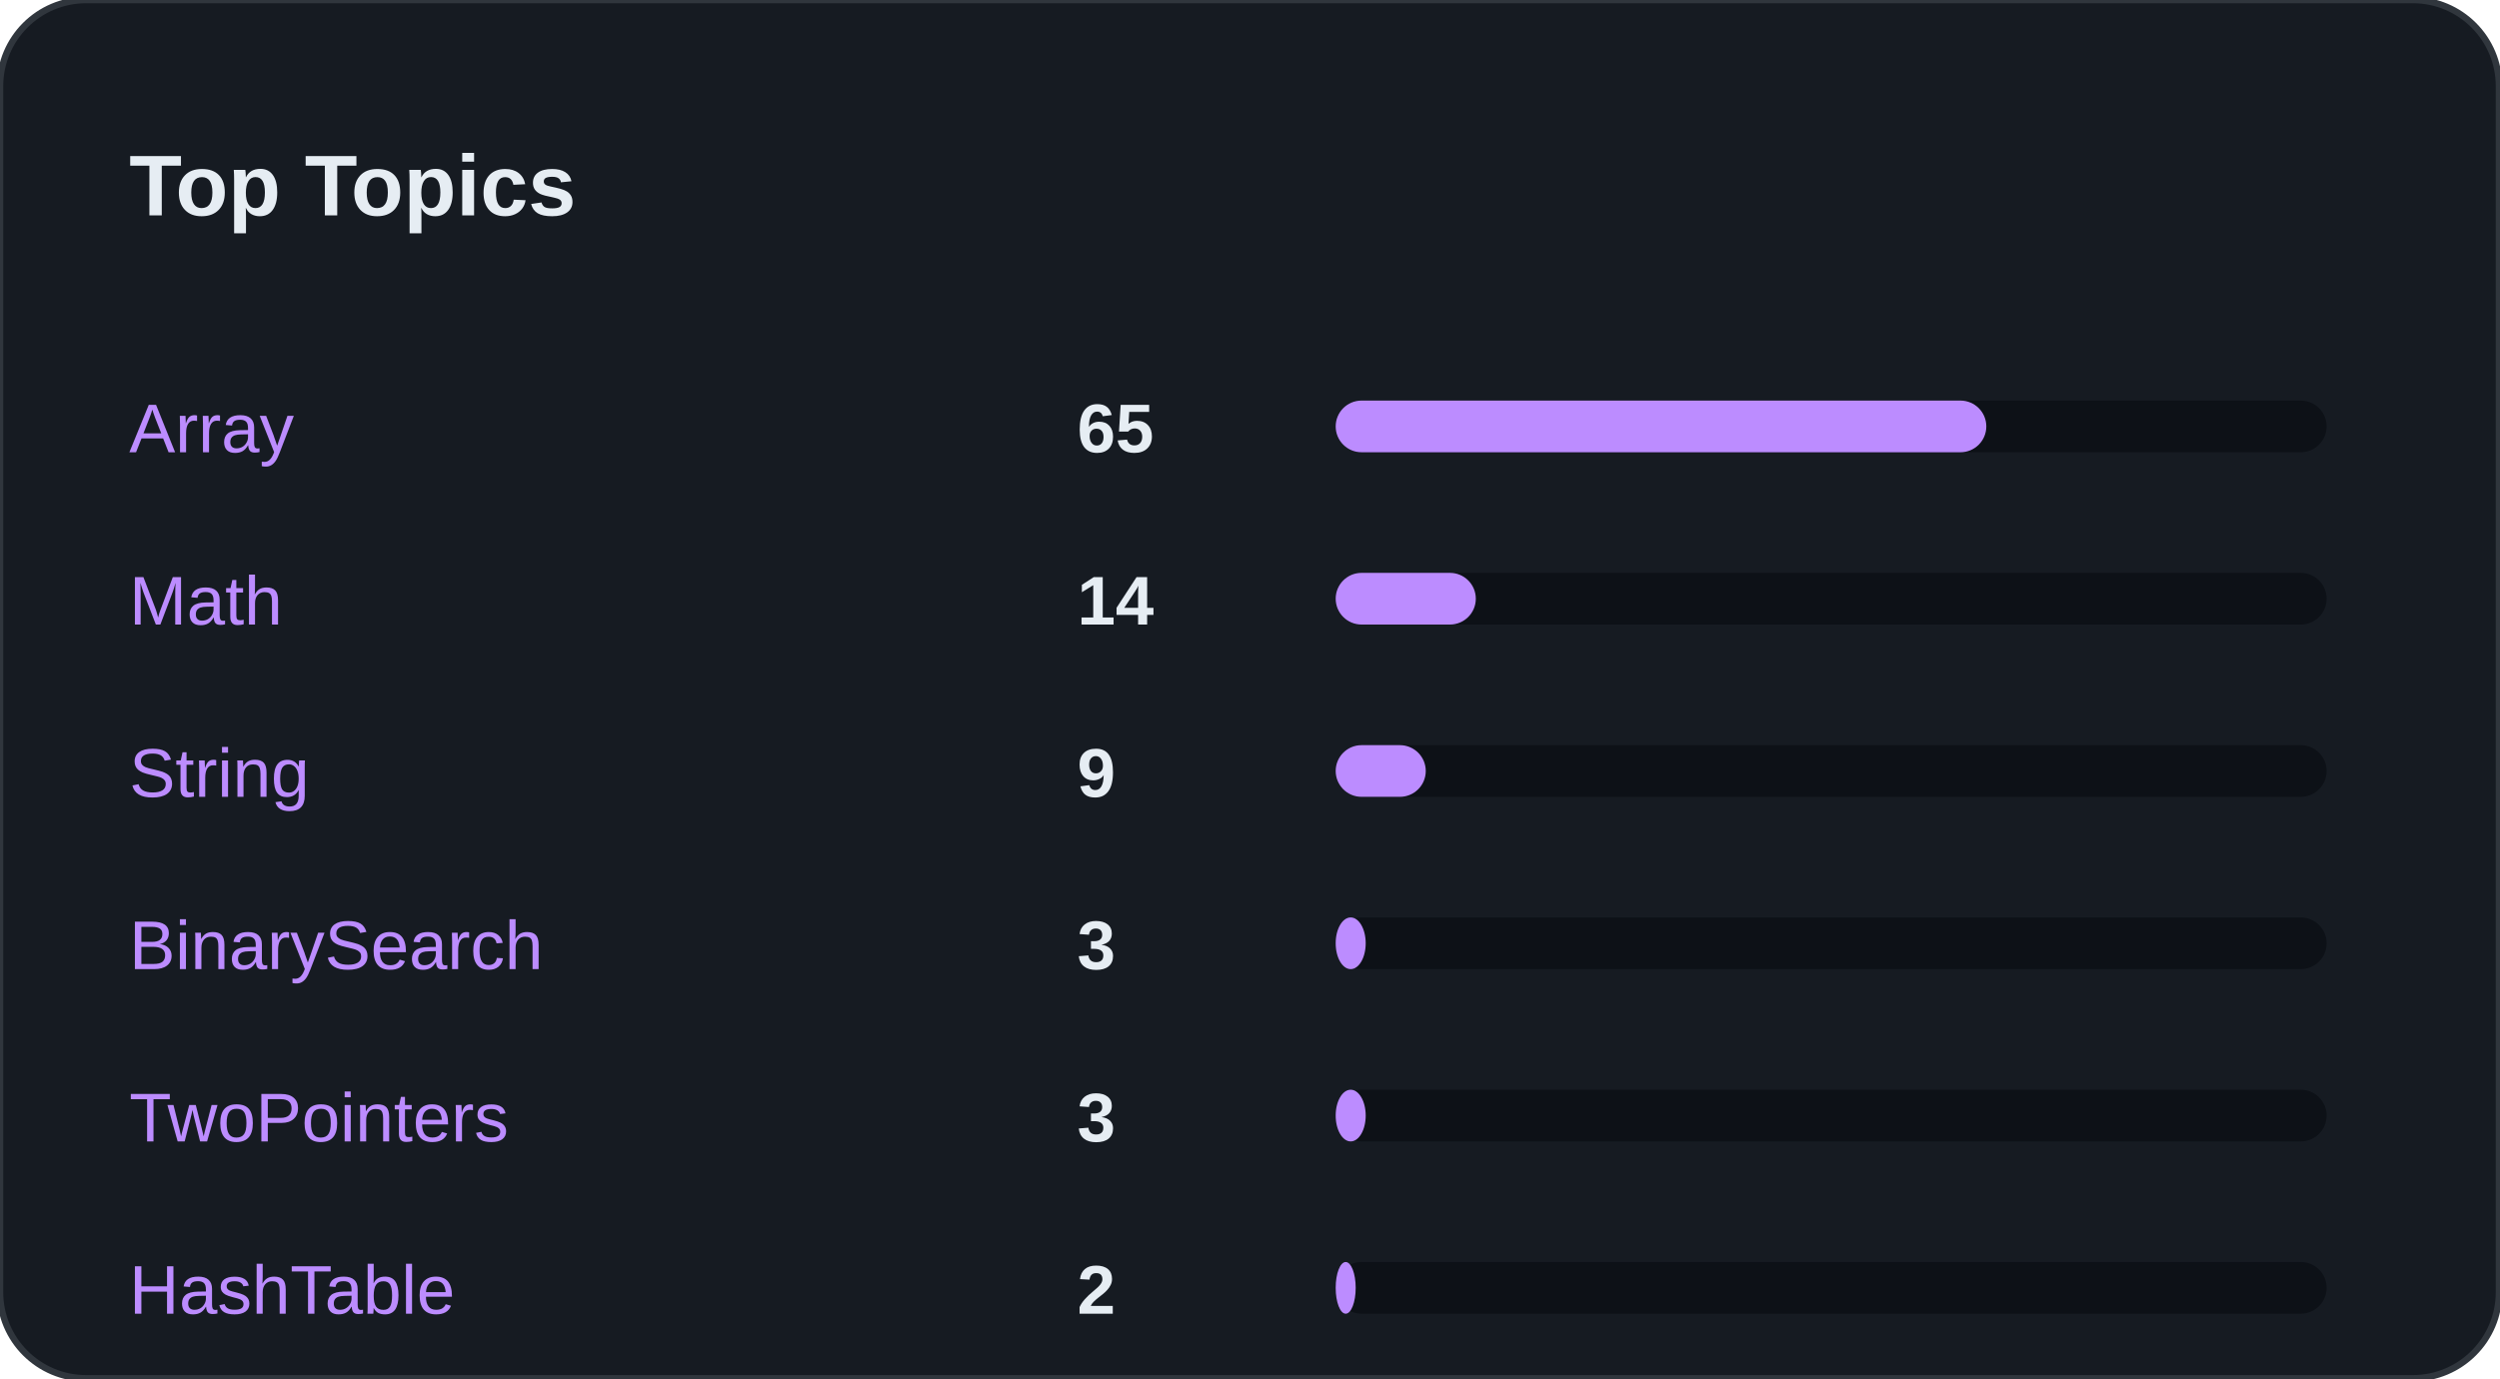
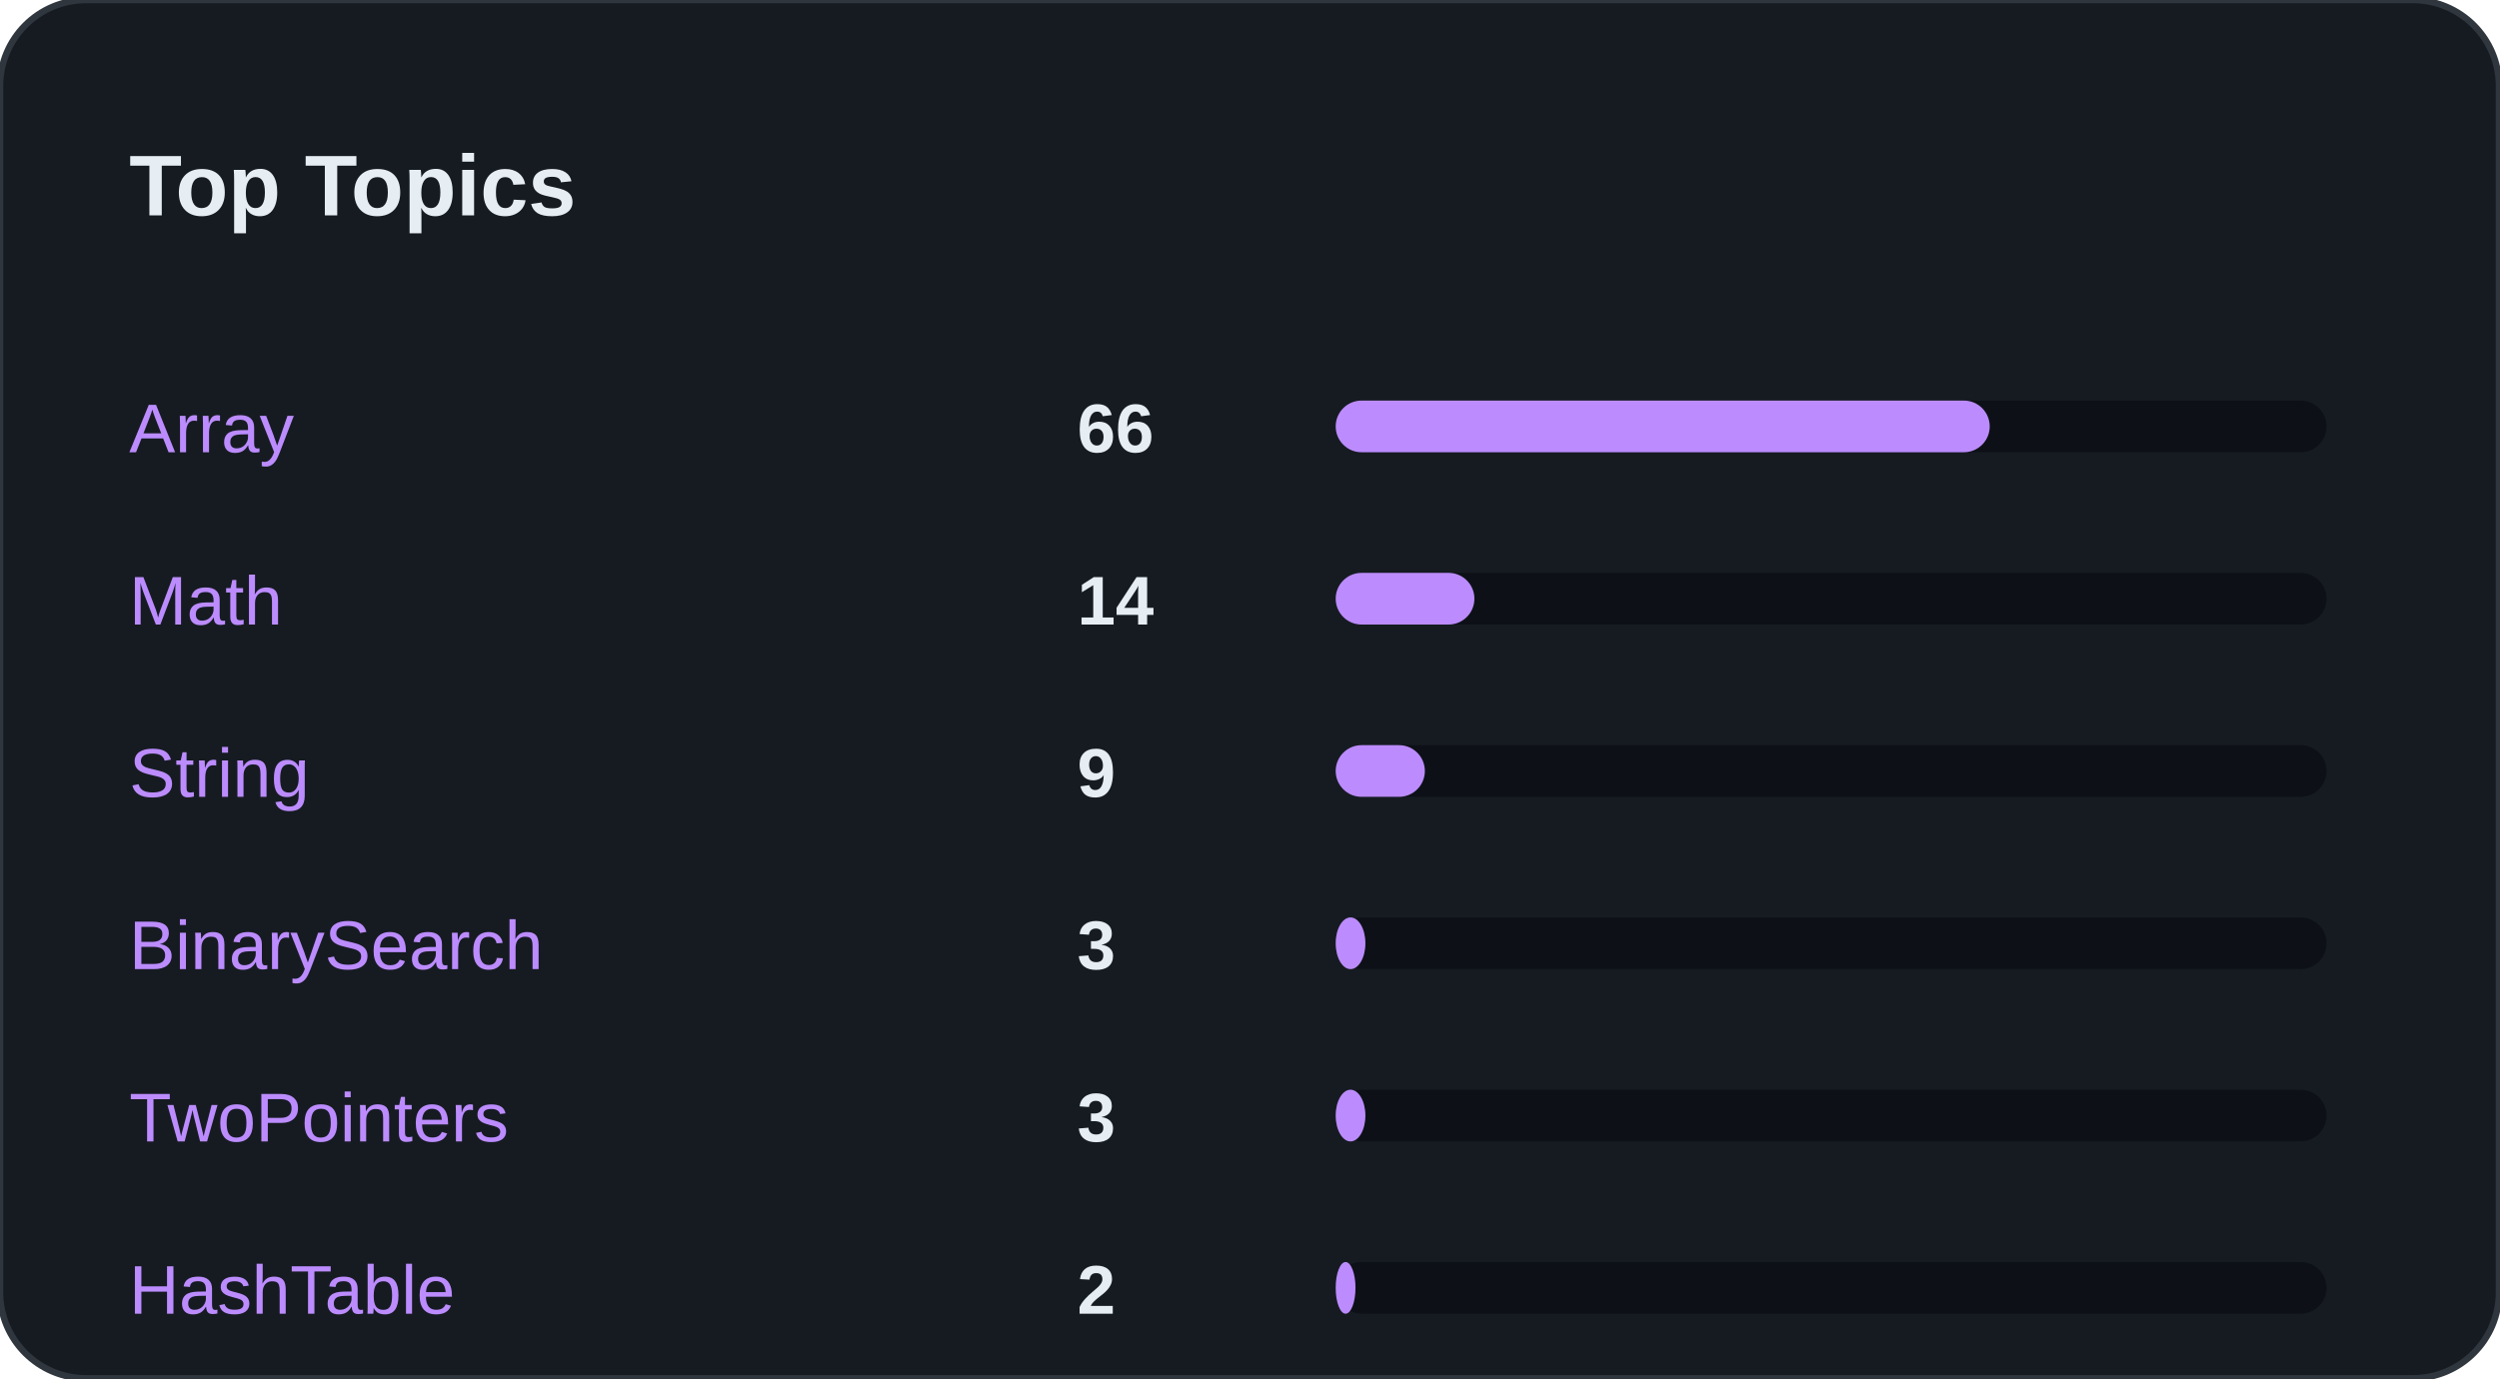
<svg xmlns="http://www.w3.org/2000/svg" width="100%" viewBox="0 0 580 320" preserveAspectRatio="xMidYMid meet">
  <rect width="580" height="320" rx="20" fill="#161B22" stroke="#30363D" stroke-width="1.5" />
  <text x="30" y="50" font-family="Segoe UI, Arial, sans-serif" font-size="20" font-weight="bold" fill="#E6EDF3">Top Topics</text>
  <text x="30" y="105" font-family="Segoe UI, Arial, sans-serif" font-size="16" fill="#BC8CFF">Array</text>
-   <text x="250" y="105" font-family="Segoe UI, Arial, sans-serif" font-size="16" font-weight="bold" fill="#E6EDF3">65</text>
+   <text x="250" y="105" font-family="Segoe UI, Arial, sans-serif" font-size="16" font-weight="bold" fill="#E6EDF3">66</text>
  <rect x="310" y="93" width="230" height="12" rx="6" fill="#0D1117" />
-   <rect x="310" y="93" width="151.01" height="12" rx="6" fill="#BC8CFF" />
+   <rect x="310" y="93" width="151.8" height="12" rx="6" fill="#BC8CFF" />
  <text x="30" y="145" font-family="Segoe UI, Arial, sans-serif" font-size="16" fill="#BC8CFF">Math</text>
  <text x="250" y="145" font-family="Segoe UI, Arial, sans-serif" font-size="16" font-weight="bold" fill="#E6EDF3">14</text>
  <rect x="310" y="133" width="230" height="12" rx="6" fill="#0D1117" />
-   <rect x="310" y="133" width="32.525" height="12" rx="6" fill="#BC8CFF" />
+   <rect x="310" y="133" width="32.2" height="12" rx="6" fill="#BC8CFF" />
  <text x="30" y="185" font-family="Segoe UI, Arial, sans-serif" font-size="16" fill="#BC8CFF">String</text>
  <text x="250" y="185" font-family="Segoe UI, Arial, sans-serif" font-size="16" font-weight="bold" fill="#E6EDF3">9</text>
  <rect x="310" y="173" width="230" height="12" rx="6" fill="#0D1117" />
-   <rect x="310" y="173" width="20.909" height="12" rx="6" fill="#BC8CFF" />
+   <rect x="310" y="173" width="20.7" height="12" rx="6" fill="#BC8CFF" />
  <text x="30" y="225" font-family="Segoe UI, Arial, sans-serif" font-size="16" fill="#BC8CFF">BinarySearch</text>
  <text x="250" y="225" font-family="Segoe UI, Arial, sans-serif" font-size="16" font-weight="bold" fill="#E6EDF3">3</text>
  <rect x="310" y="213" width="230" height="12" rx="6" fill="#0D1117" />
-   <rect x="310" y="213" width="6.97" height="12" rx="6" fill="#BC8CFF" />
+   <rect x="310" y="213" width="6.9" height="12" rx="6" fill="#BC8CFF" />
  <text x="30" y="265" font-family="Segoe UI, Arial, sans-serif" font-size="16" fill="#BC8CFF">TwoPointers</text>
  <text x="250" y="265" font-family="Segoe UI, Arial, sans-serif" font-size="16" font-weight="bold" fill="#E6EDF3">3</text>
  <rect x="310" y="253" width="230" height="12" rx="6" fill="#0D1117" />
-   <rect x="310" y="253" width="6.97" height="12" rx="6" fill="#BC8CFF" />
+   <rect x="310" y="253" width="6.9" height="12" rx="6" fill="#BC8CFF" />
  <text x="30" y="305" font-family="Segoe UI, Arial, sans-serif" font-size="16" fill="#BC8CFF">HashTable</text>
  <text x="250" y="305" font-family="Segoe UI, Arial, sans-serif" font-size="16" font-weight="bold" fill="#E6EDF3">2</text>
  <rect x="310" y="293" width="230" height="12" rx="6" fill="#0D1117" />
-   <rect x="310" y="293" width="4.646" height="12" rx="6" fill="#BC8CFF" />
+   <rect x="310" y="293" width="4.6" height="12" rx="6" fill="#BC8CFF" />
  <text x="30" y="345" font-family="Segoe UI, Arial, sans-serif" font-size="16" fill="#BC8CFF">SlidingWindow</text>
  <text x="250" y="345" font-family="Segoe UI, Arial, sans-serif" font-size="16" font-weight="bold" fill="#E6EDF3">2</text>
  <rect x="310" y="333" width="230" height="12" rx="6" fill="#0D1117" />
-   <rect x="310" y="333" width="4.646" height="12" rx="6" fill="#BC8CFF" />
+   <rect x="310" y="333" width="4.6" height="12" rx="6" fill="#BC8CFF" />
  <text x="30" y="385" font-family="Segoe UI, Arial, sans-serif" font-size="16" fill="#BC8CFF">Sorting</text>
  <text x="250" y="385" font-family="Segoe UI, Arial, sans-serif" font-size="16" font-weight="bold" fill="#E6EDF3">1</text>
  <rect x="310" y="373" width="230" height="12" rx="6" fill="#0D1117" />
-   <rect x="310" y="373" width="2.323" height="12" rx="6" fill="#BC8CFF" />
+   <rect x="310" y="373" width="2.3" height="12" rx="6" fill="#BC8CFF" />
</svg>
